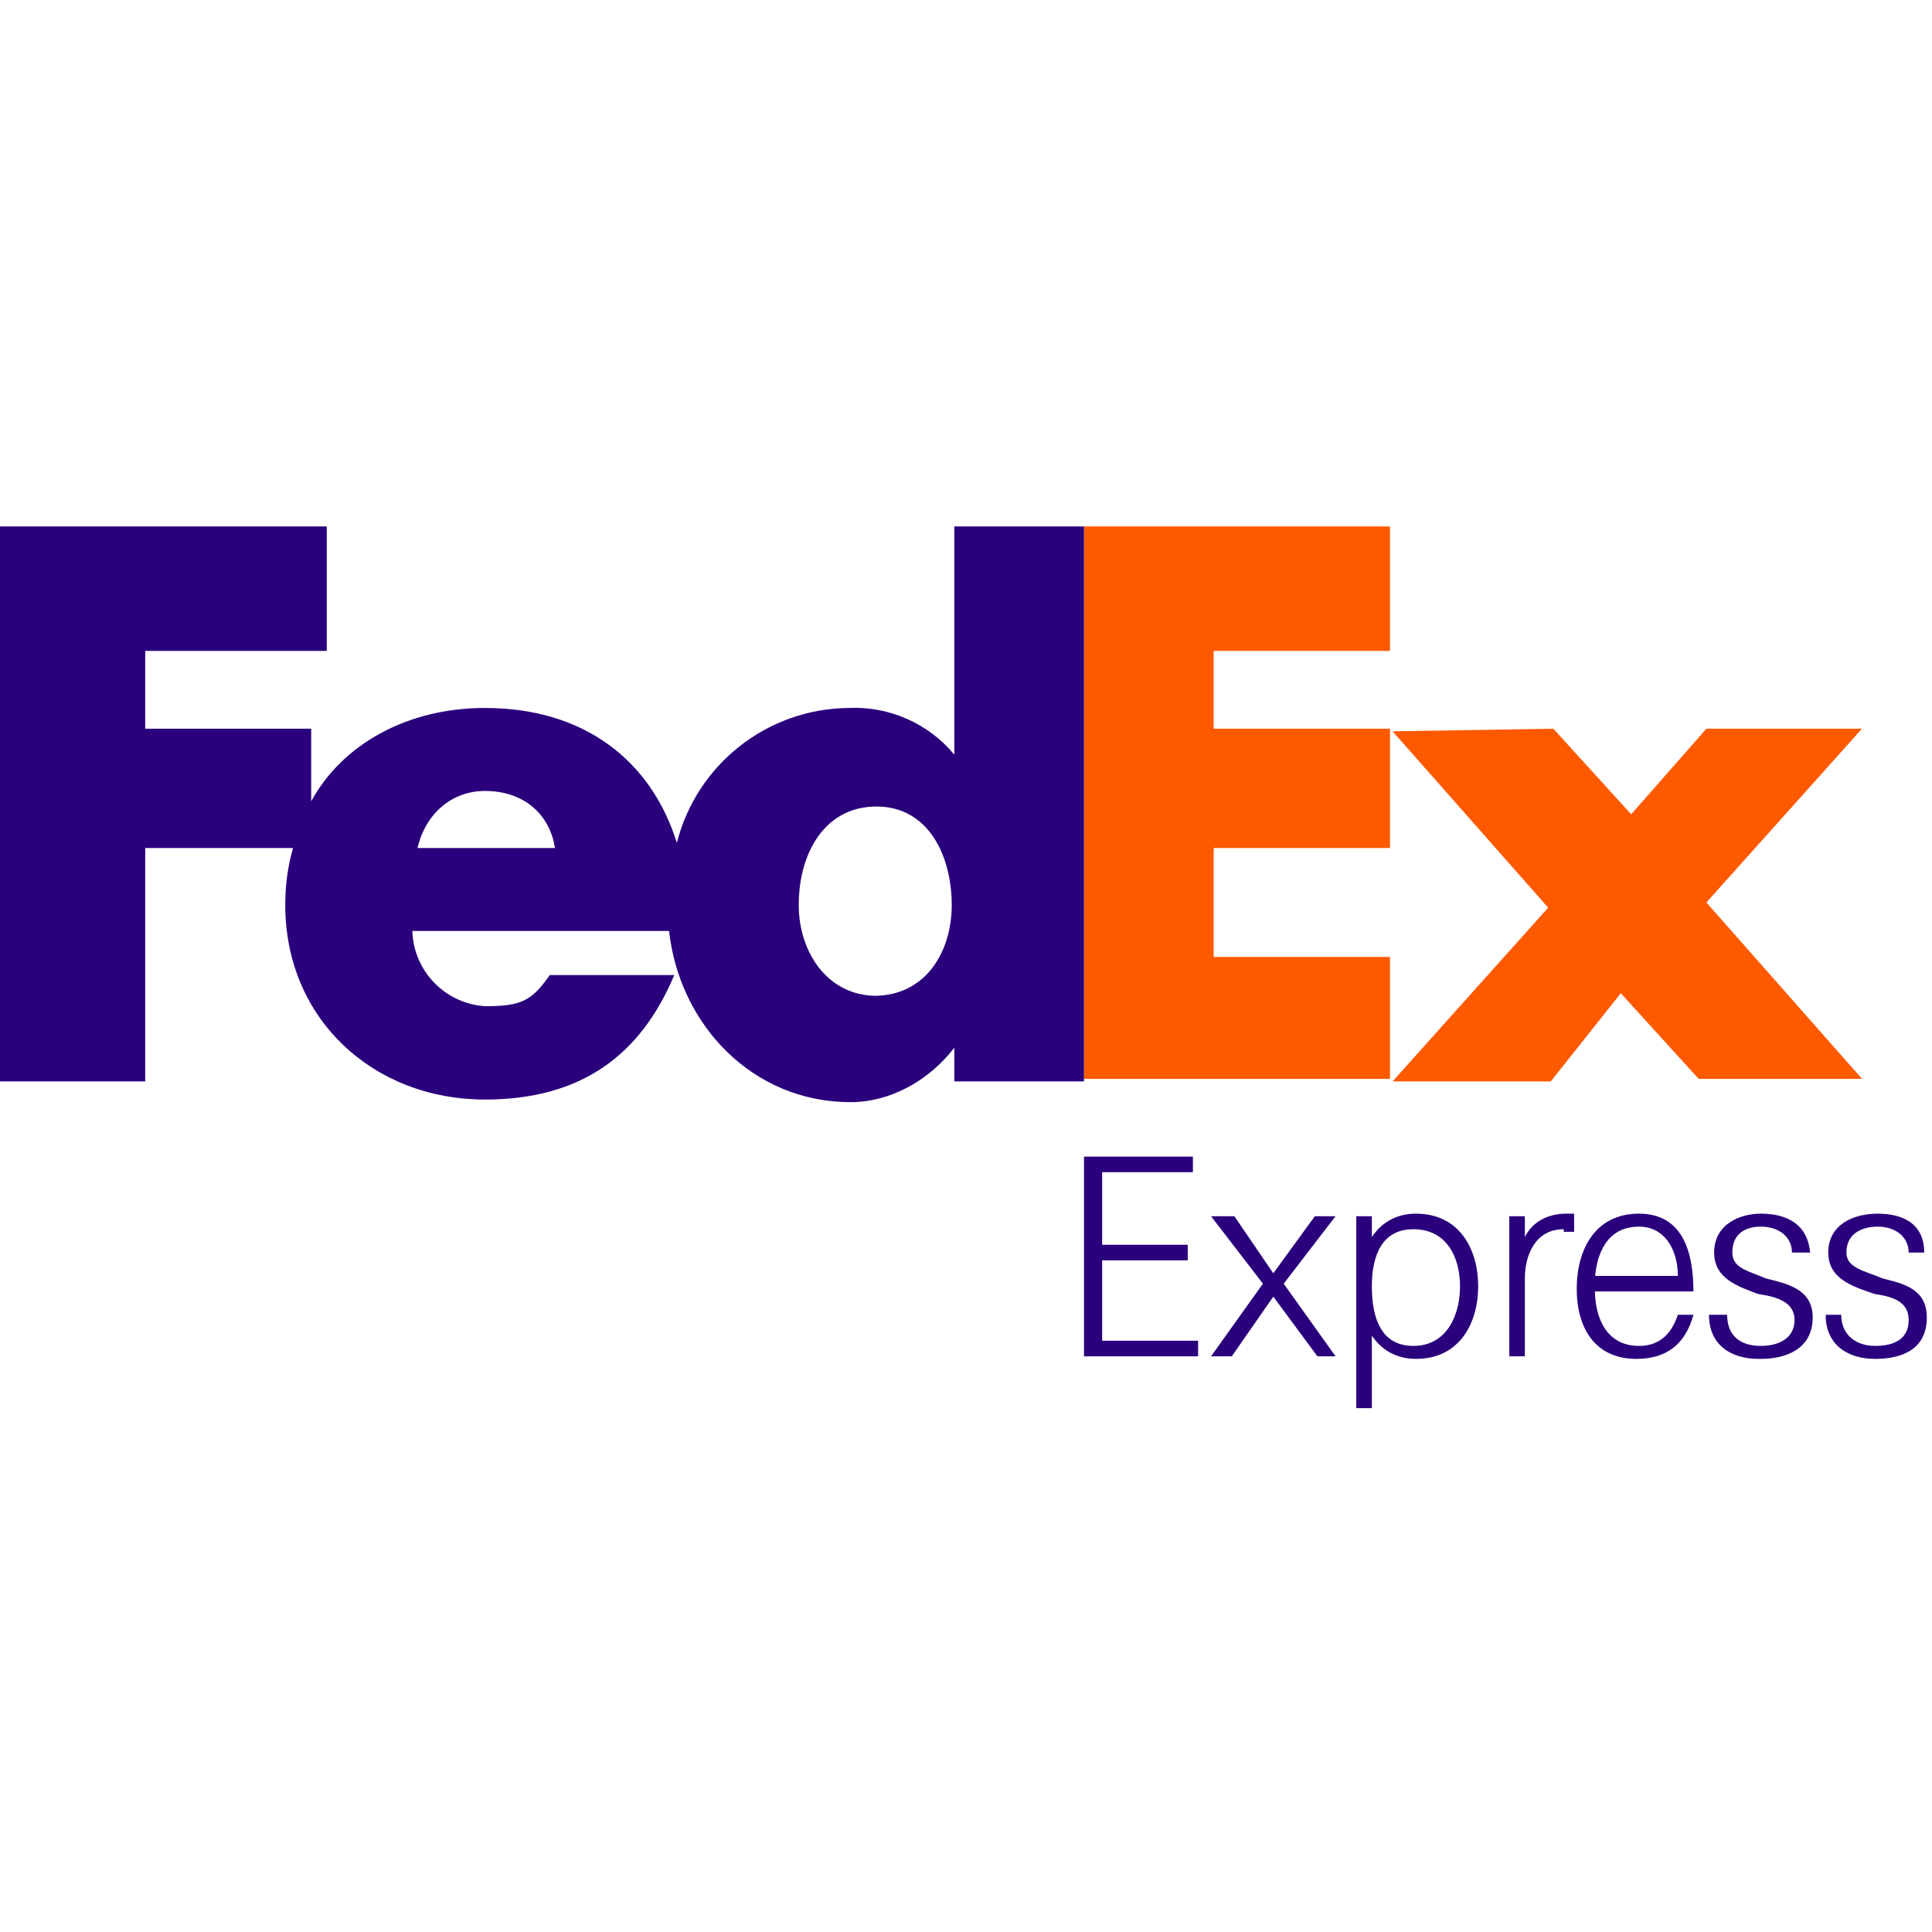
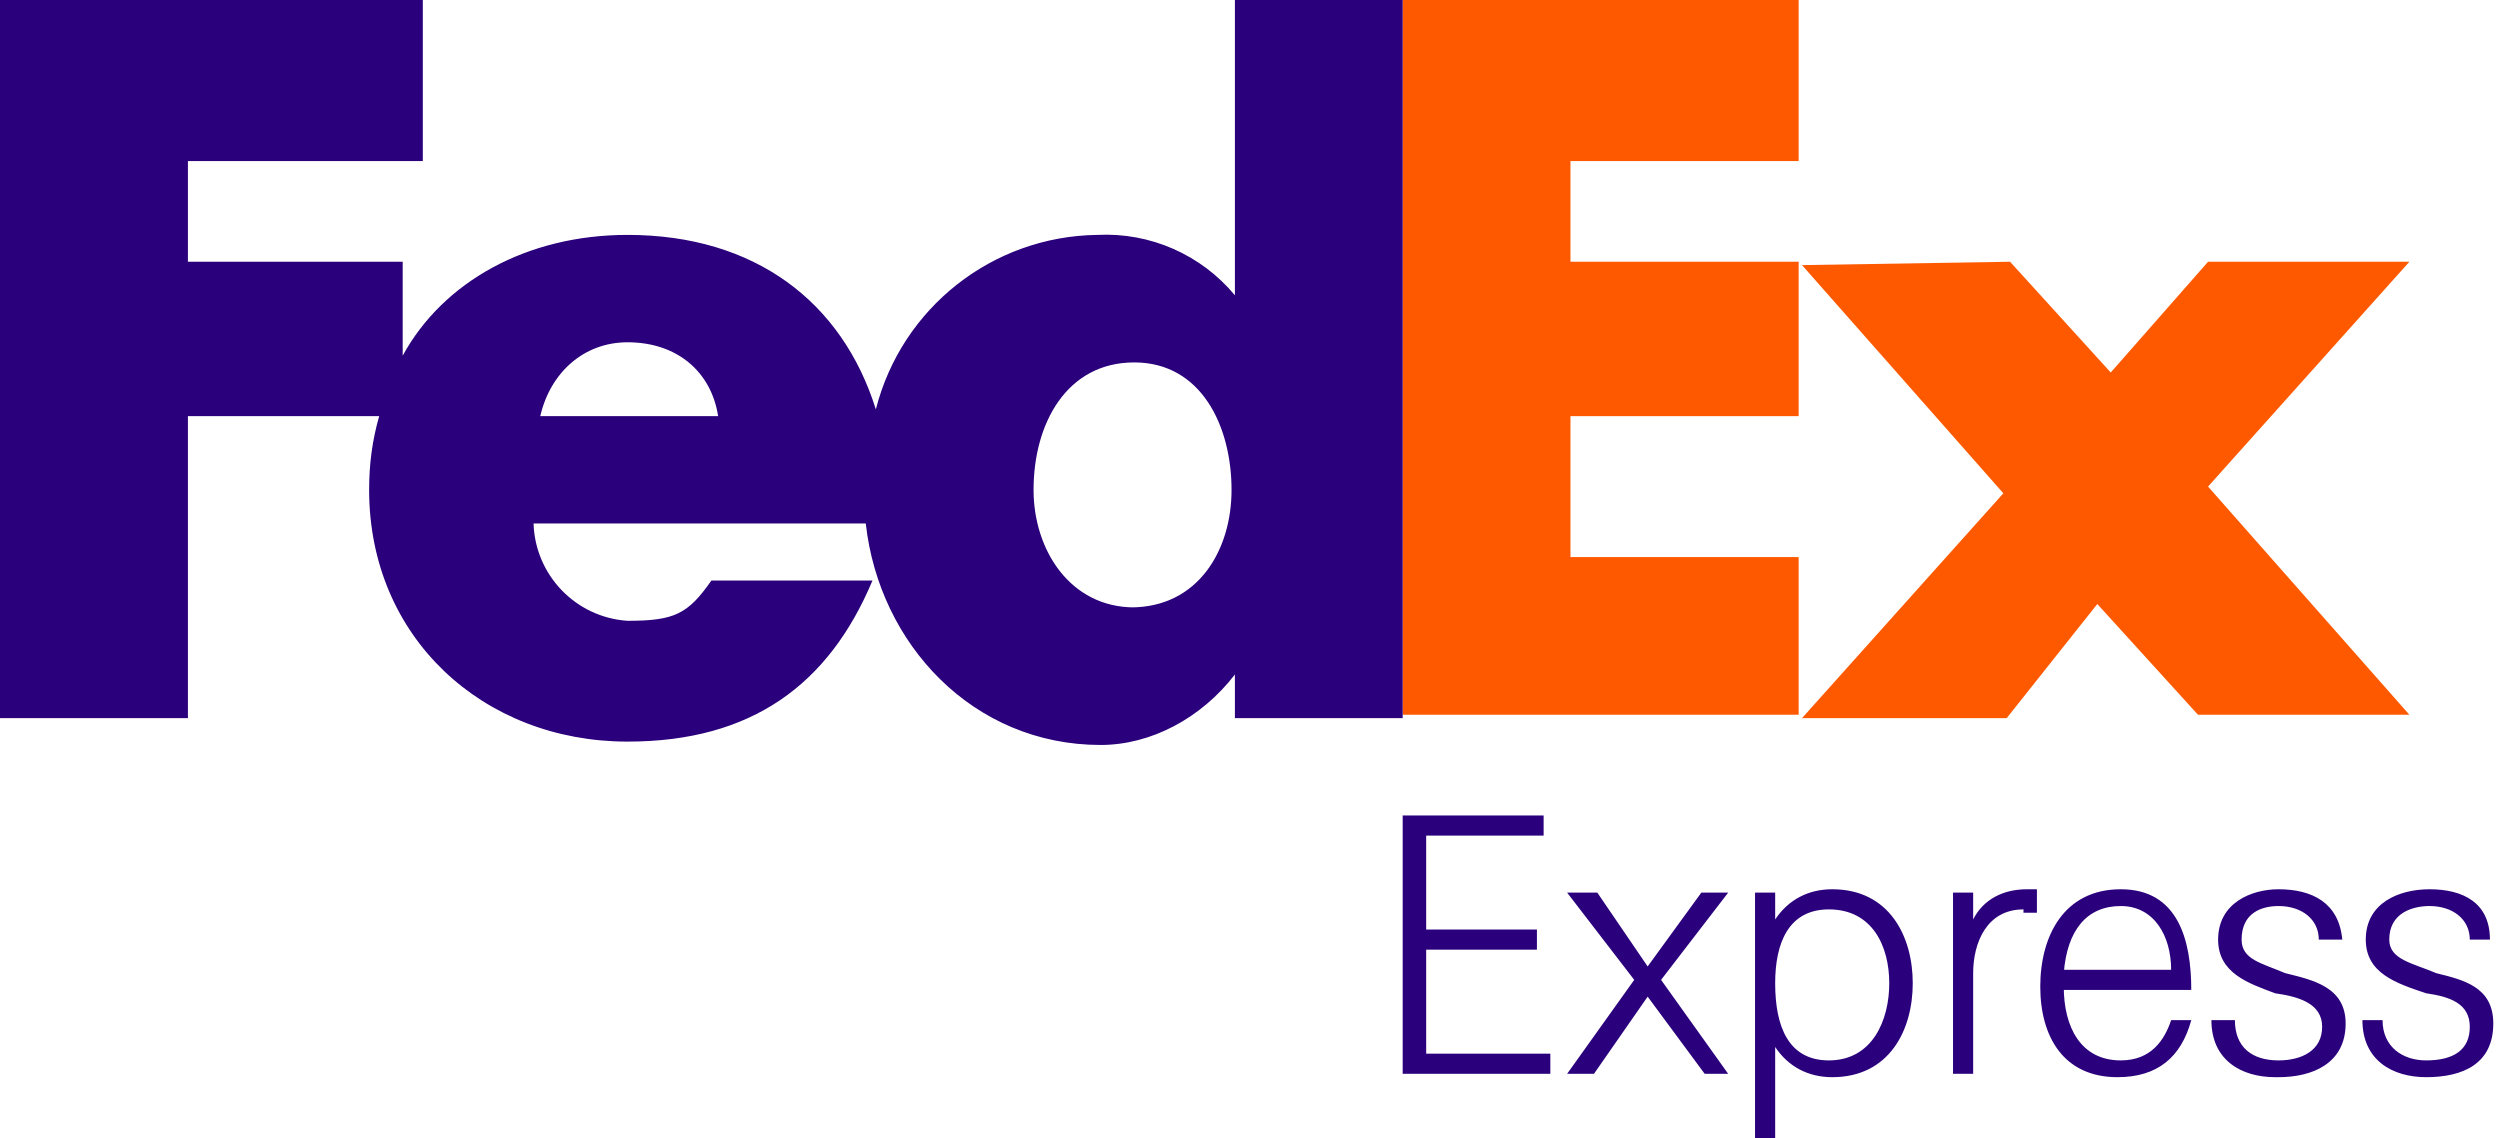
- <svg xmlns="http://www.w3.org/2000/svg" width="24" height="24" viewBox="-0.8 -0.4 74.5 33.9">
-   <path fill="#ff5900" d="M59.1 7.4l3 3.3L65 7.4H71l-6 6.7 6 6.8h-6.3l-3-3.3L59 21h-6.1l6-6.7-6-6.8zM52.8 7.4V12H46v4.2h6.8v4.7H41V-.4h11.8v4.8H46v3z" />
-   <path d="M36-.4v8.8a5 5 0 00-4.1-1.8 6.9 6.9 0 00-6.6 5.2c-1-3.2-3.6-5.2-7.4-5.2-3 0-5.5 1.4-6.7 3.6V7.4H4.8v-3h7V-.4H-.8V21h5.6v-9h5.7c-.2.7-.3 1.4-.3 2.2 0 4.4 3.4 7.5 7.7 7.5 3.7 0 6-1.7 7.3-4.8h-4.8c-.7 1-1.1 1.2-2.5 1.2a3 3 0 01-2.8-2.9H25c.4 3.6 3.2 6.6 7 6.6 1.5 0 3-.8 4-2.1v1.3h5V-.4h-5zM15.3 12c.3-1.3 1.3-2.2 2.6-2.2 1.5 0 2.5.9 2.7 2.2h-5.3zM33 17.7c-1.9 0-3-1.7-3-3.5 0-2 1-3.8 3-3.8s2.9 1.9 2.9 3.8c0 1.8-1 3.5-3 3.5zM41 31.6v-7.7h4.2v.6h-3.5v2.8H45v.6h-3.3V31h3.7v.6H41zM45.9 31.6l2-2.8-2-2.6h.9l1.5 2.2 1.6-2.2h.8l-2 2.6 2 2.8H50l-1.7-2.3-1.6 2.3h-.8zM52.1 33.6h-.6v-5.8-1.6h.6v.8c.4-.6 1-.9 1.7-.9 1.7 0 2.4 1.4 2.4 2.8s-.7 2.8-2.4 2.8c-.7 0-1.3-.3-1.7-.9v2.8zm3.4-4.7c0-1.1-.5-2.2-1.8-2.2-1.2 0-1.6 1-1.6 2.2 0 1.3.4 2.3 1.6 2.3 1.3 0 1.8-1.2 1.8-2.3zM59.5 26.7c-1.1 0-1.5 1-1.5 1.9v3h-.6v-3.8-1.6h.6v.8c.3-.6.9-.9 1.6-.9h.3v.7h-.4zM60.7 29c0 1.2.5 2.2 1.7 2.2.9 0 1.3-.6 1.5-1.2h.6c-.3 1.1-1 1.7-2.2 1.7-1.6 0-2.3-1.2-2.3-2.7 0-1.5.7-2.9 2.4-2.9s2.1 1.5 2.1 3h-3.8zm0-.5h3.2c0-1-.5-1.9-1.5-1.9s-1.6.7-1.7 2zM67 31.7c-1 0-1.9-.5-1.9-1.7h.7c0 .8.5 1.2 1.3 1.2.7 0 1.3-.3 1.3-1s-.7-.9-1.4-1c-.8-.3-1.7-.6-1.7-1.6 0-1.1 1-1.5 1.8-1.5 1 0 1.8.4 1.9 1.5h-.7c0-.6-.5-1-1.2-1-.5 0-1.1.2-1.1 1 0 .6.6.7 1.3 1 .8.2 1.8.4 1.8 1.5 0 1.2-1 1.6-2 1.6zM71.5 31.7c-1 0-1.9-.5-1.9-1.7h.6c0 .8.6 1.2 1.3 1.2.8 0 1.3-.3 1.3-1s-.6-.9-1.3-1c-.9-.3-1.8-.6-1.8-1.6 0-1.1 1-1.5 1.9-1.5 1 0 1.8.4 1.8 1.5h-.6c0-.6-.5-1-1.2-1-.5 0-1.2.2-1.2 1 0 .6.7.7 1.4 1 .8.2 1.7.4 1.7 1.5 0 1.2-.9 1.6-2 1.6z" fill="#2a007c" />
+ <svg xmlns="http://www.w3.org/2000/svg" viewBox="-0.8 -0.4 74.5 33.9">
+   <path fill="#ff5900" d="M59.1 7.4l3 3.3L65 7.4h6l-6 6.7 6 6.8h-6.3l-3-3.3L59 21h-6.1l6-6.7-6-6.8zm-6.3 0V12H46v4.2h6.8v4.7H41V-.4h11.8v4.8H46v3z" />
+   <path fill="#2a007c" d="M36-.4v8.8a5 5 0 00-4.1-1.8 6.9 6.9 0 00-6.6 5.2c-1-3.2-3.6-5.2-7.4-5.2-3 0-5.5 1.4-6.7 3.6V7.4H4.8v-3h7V-.4H-.8V21h5.6v-9h5.7c-.2.7-.3 1.4-.3 2.2 0 4.4 3.4 7.5 7.7 7.5 3.7 0 6-1.7 7.3-4.8h-4.8c-.7 1-1.1 1.2-2.5 1.2a3 3 0 01-2.8-2.9H25c.4 3.6 3.2 6.6 7 6.6 1.5 0 3-.8 4-2.1V21h5V-.4h-5zM15.3 12c.3-1.3 1.3-2.2 2.6-2.2 1.5 0 2.5.9 2.7 2.2h-5.3zM33 17.7c-1.9 0-3-1.7-3-3.5 0-2 1-3.8 3-3.8s2.9 1.9 2.9 3.8c0 1.8-1 3.5-3 3.5zm8 13.9v-7.7h4.2v.6h-3.5v2.8H45v.6h-3.3V31h3.7v.6H41zm4.9 0l2-2.8-2-2.6h.9l1.5 2.2 1.6-2.2h.8l-2 2.6 2 2.8H50l-1.7-2.3-1.6 2.3h-.8zm6.2 2h-.6v-7.4h.6v.8c.4-.6 1-.9 1.7-.9 1.7 0 2.4 1.4 2.4 2.8s-.7 2.8-2.4 2.8c-.7 0-1.3-.3-1.7-.9v2.8zm3.4-4.7c0-1.1-.5-2.2-1.8-2.2-1.2 0-1.6 1-1.6 2.2 0 1.3.4 2.3 1.6 2.3 1.3 0 1.8-1.2 1.8-2.3zm4-2.2c-1.1 0-1.5 1-1.5 1.9v3h-.6v-5.4h.6v.8c.3-.6.9-.9 1.6-.9h.3v.7h-.4zm1.2 2.3c0 1.2.5 2.2 1.7 2.2.9 0 1.3-.6 1.5-1.2h.6c-.3 1.1-1 1.7-2.2 1.7-1.6 0-2.3-1.2-2.3-2.7 0-1.5.7-2.9 2.4-2.9s2.1 1.5 2.1 3h-3.8zm0-.5h3.2c0-1-.5-1.9-1.5-1.9s-1.6.7-1.7 2zm6.3 3.2c-1 0-1.9-.5-1.9-1.7h.7c0 .8.5 1.2 1.3 1.2.7 0 1.3-.3 1.3-1s-.7-.9-1.4-1c-.8-.3-1.7-.6-1.7-1.6 0-1.1 1-1.5 1.8-1.5 1 0 1.8.4 1.9 1.5h-.7c0-.6-.5-1-1.2-1-.5 0-1.1.2-1.1 1 0 .6.6.7 1.3 1 .8.2 1.8.4 1.8 1.5 0 1.2-1 1.6-2 1.6zm4.5 0c-1 0-1.9-.5-1.9-1.7h.6c0 .8.6 1.2 1.3 1.2.8 0 1.3-.3 1.3-1s-.6-.9-1.3-1c-.9-.3-1.8-.6-1.8-1.6 0-1.1 1-1.5 1.9-1.5 1 0 1.8.4 1.8 1.5h-.6c0-.6-.5-1-1.2-1-.5 0-1.2.2-1.2 1 0 .6.7.7 1.4 1 .8.2 1.7.4 1.7 1.5 0 1.2-.9 1.6-2 1.6z" />
</svg>
